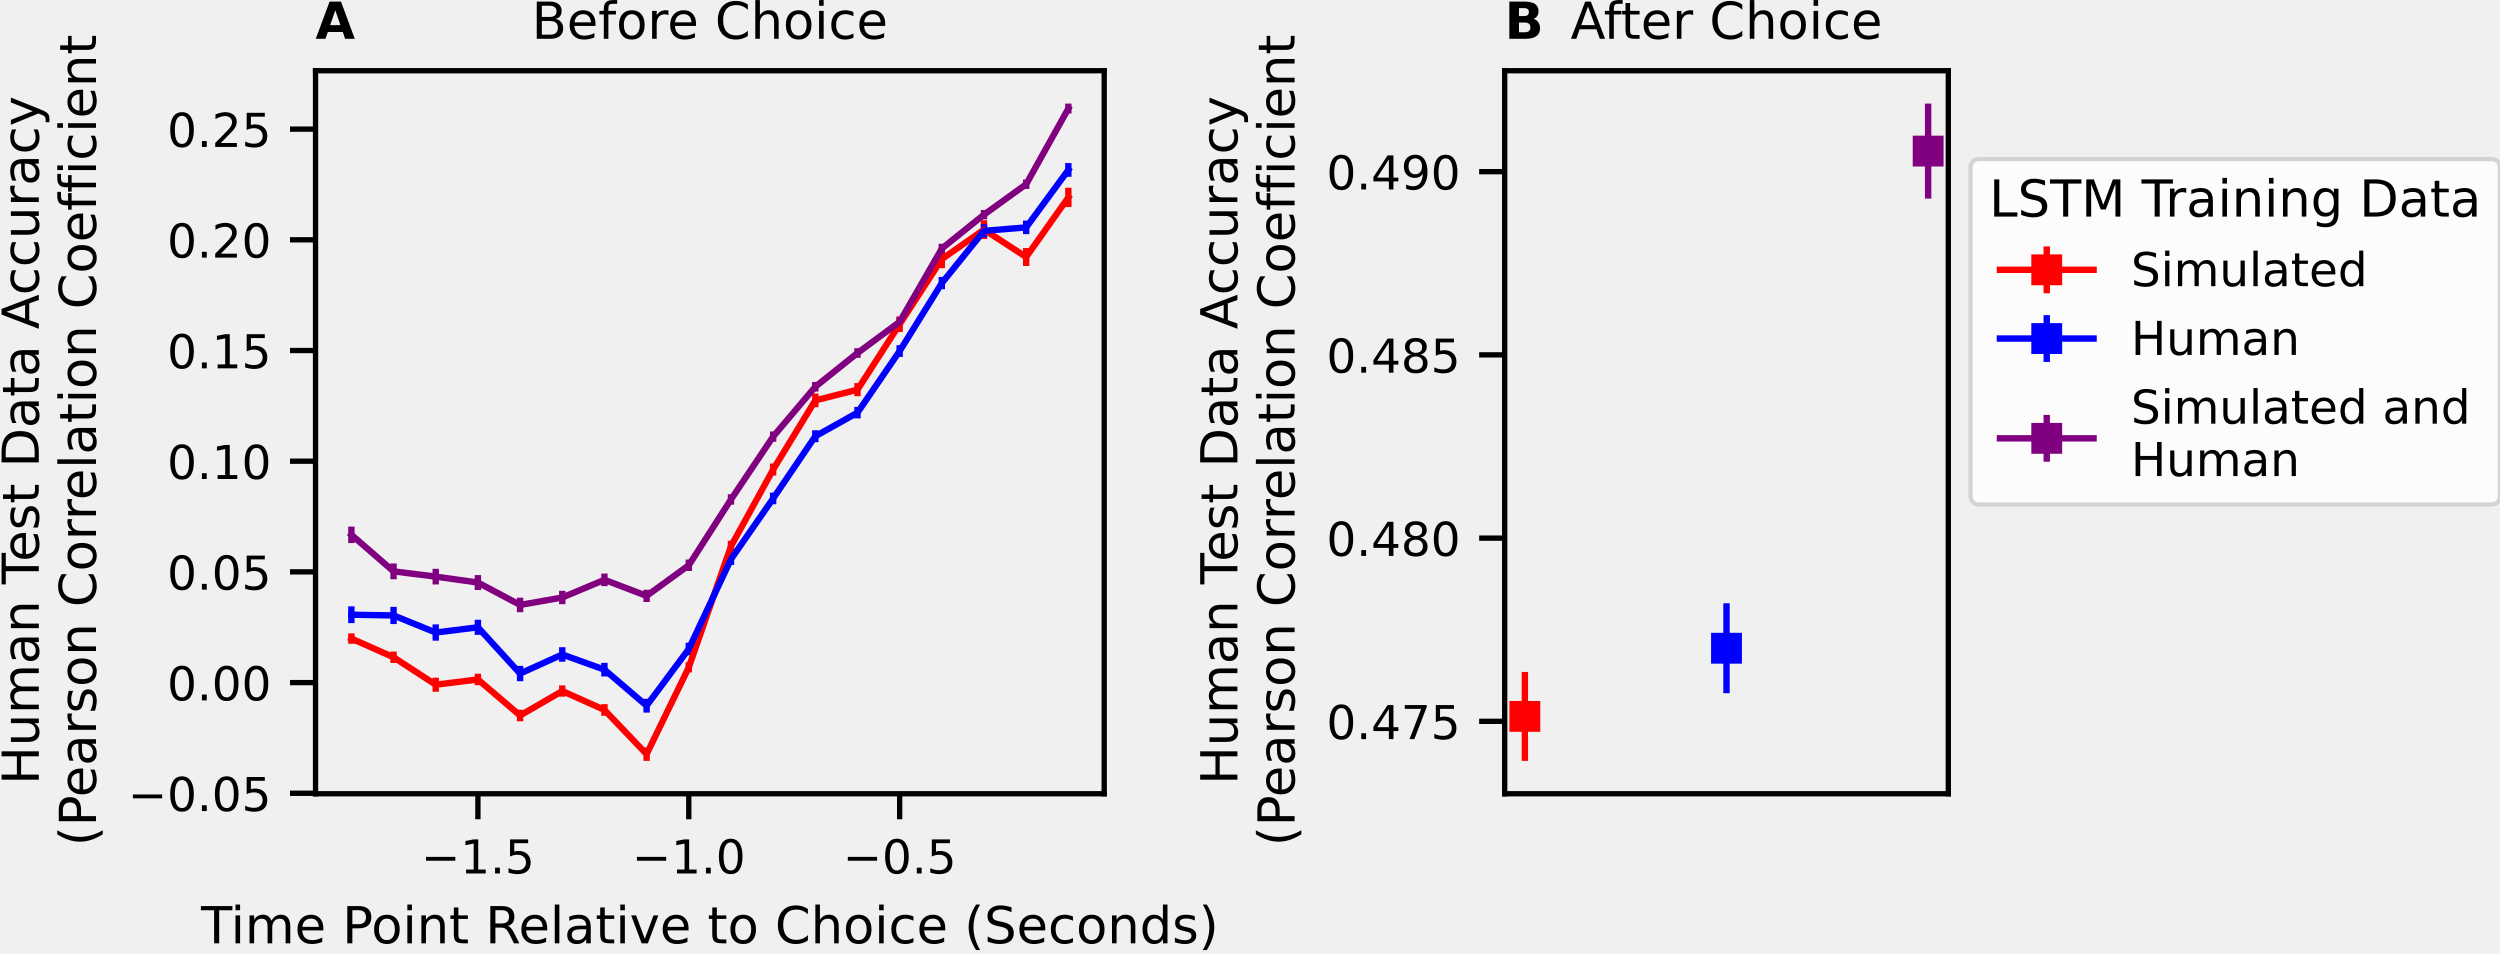
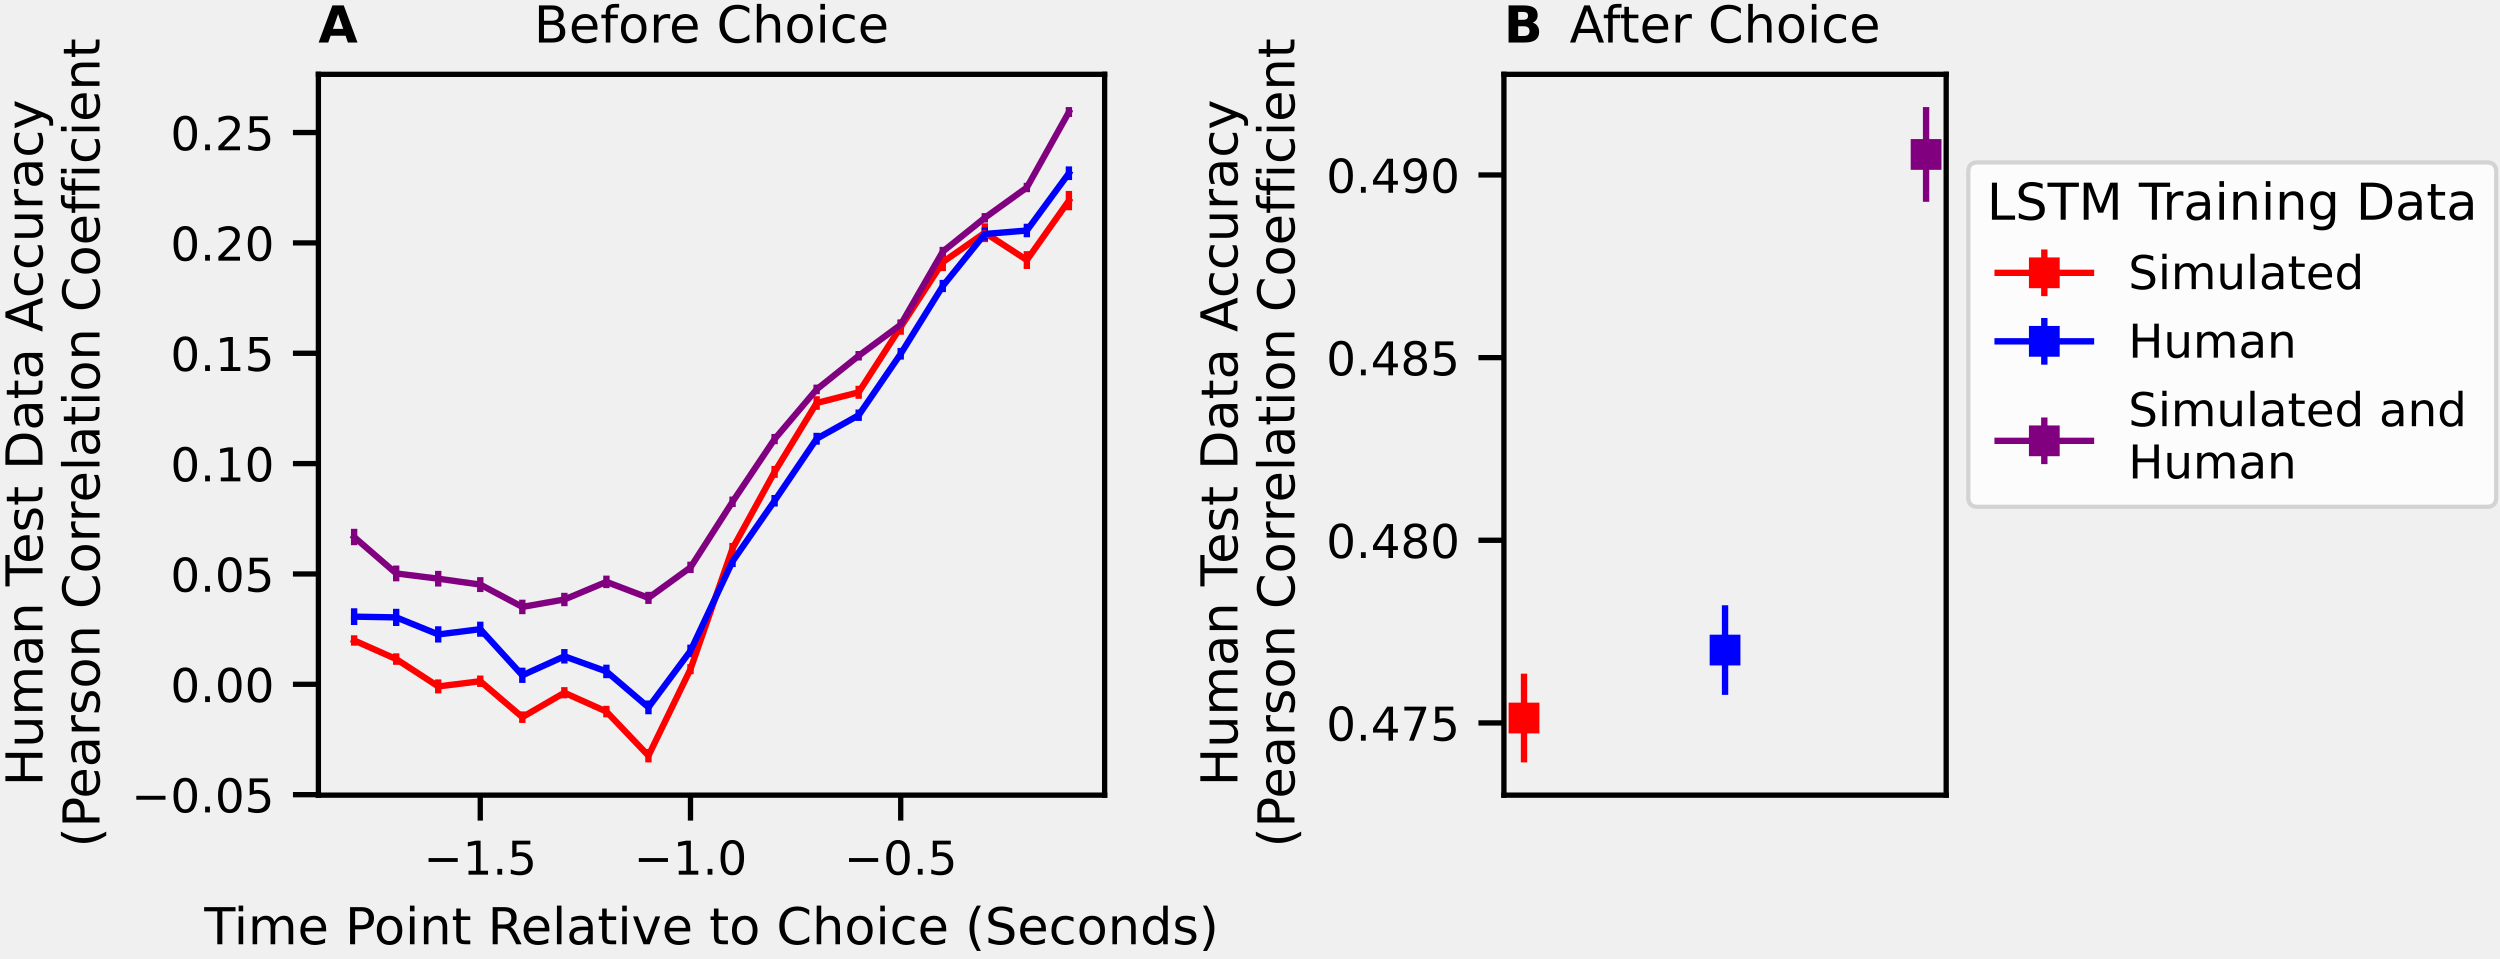
- <svg xmlns="http://www.w3.org/2000/svg" xmlns:xlink="http://www.w3.org/1999/xlink" height="179.302pt" version="1.1" viewBox="0 0 469.905 179.302" width="469.905pt">
+ <svg xmlns="http://www.w3.org/2000/svg" xmlns:xlink="http://www.w3.org/1999/xlink" height="180.742pt" version="1.1" viewBox="0 0 471.345 180.742" width="471.345pt">
  <defs>
    <style type="text/css">
*{stroke-linecap:butt;stroke-linejoin:round;}
  </style>
  </defs>
  <g id="figure_1">
    <g id="patch_1">
-       <path d="M 0 179.302  L 469.905 179.302  L 469.905 0  L 0 0  z " style="fill:none;" />
+       <path d="M 0 180.742  L 471.345 180.742  L 471.345 0  L 0 0  z " style="fill:none;" />
    </g>
    <g id="axes_1">
      <g id="patch_2">
-         <path d="M 59.309 149.195  L 207.547 149.195  L 207.547 13.294  L 59.309 13.294  z " style="fill:none;" />
+         <path d="M 60.029 149.915  L 208.267 149.915  L 208.267 14.014  L 60.029 14.014  z " style="fill:none;" />
      </g>
      <g id="matplotlib.axis_1">
        <g id="xtick_1">
          <g id="line2d_1">
            <defs>
-               <path d="M 0 0  L 0 4.8  " id="ma4692ccbe7" style="stroke:#000000;" />
+               <path d="M 0 0  L 0 4.8  " id="mbdd6703f62" style="stroke:#000000;" />
            </defs>
            <g>
-               <use style="stroke:#000000;" x="89.828" xlink:href="#ma4692ccbe7" y="149.195" />
+               <use style="stroke:#000000;" x="90.548" xlink:href="#mbdd6703f62" y="149.915" />
            </g>
          </g>
          <g id="text_1">
-             <text style="font-family:DejaVu Sans;font-size:8.8px;font-style:normal;font-weight:normal;text-anchor:middle;" transform="rotate(-0, 89.82846, 164.1811)" x="89.828" y="164.181">−1.5</text>
+             <text style="font-family:DejaVu Sans;font-size:8.8px;font-style:normal;font-weight:normal;text-anchor:middle;" transform="rotate(-0, 90.54846, 164.9011)" x="90.548" y="164.901">−1.5</text>
          </g>
        </g>
        <g id="xtick_2">
          <g id="line2d_2">
            <g>
-               <use style="stroke:#000000;" x="129.464" xlink:href="#ma4692ccbe7" y="149.195" />
+               <use style="stroke:#000000;" x="130.184" xlink:href="#mbdd6703f62" y="149.915" />
            </g>
          </g>
          <g id="text_2">
-             <text style="font-family:DejaVu Sans;font-size:8.8px;font-style:normal;font-weight:normal;text-anchor:middle;" transform="rotate(-0, 129.4644, 164.1811)" x="129.464" y="164.181">−1.0</text>
+             <text style="font-family:DejaVu Sans;font-size:8.8px;font-style:normal;font-weight:normal;text-anchor:middle;" transform="rotate(-0, 130.1844, 164.9011)" x="130.184" y="164.901">−1.0</text>
          </g>
        </g>
        <g id="xtick_3">
          <g id="line2d_3">
            <g>
-               <use style="stroke:#000000;" x="169.1" xlink:href="#ma4692ccbe7" y="149.195" />
+               <use style="stroke:#000000;" x="169.82" xlink:href="#mbdd6703f62" y="149.915" />
            </g>
          </g>
          <g id="text_3">
-             <text style="font-family:DejaVu Sans;font-size:8.8px;font-style:normal;font-weight:normal;text-anchor:middle;" transform="rotate(-0, 169.1004, 164.1811)" x="169.1" y="164.181">−0.5</text>
+             <text style="font-family:DejaVu Sans;font-size:8.8px;font-style:normal;font-weight:normal;text-anchor:middle;" transform="rotate(-0, 169.8204, 164.9011)" x="169.82" y="164.901">−0.5</text>
          </g>
        </g>
        <g id="text_4">
-           <text style="font-family:DejaVu Sans;font-size:9.6px;font-style:normal;font-weight:normal;text-anchor:middle;" transform="rotate(-0, 133.428, 177.3057)" x="133.428" y="177.306">Time Point Relative to Choice (Seconds)</text>
+           <text style="font-family:DejaVu Sans;font-size:9.6px;font-style:normal;font-weight:normal;text-anchor:middle;" transform="rotate(-0, 134.148, 178.0257)" x="134.148" y="178.026">Time Point Relative to Choice (Seconds)</text>
        </g>
      </g>
      <g id="matplotlib.axis_2">
        <g id="ytick_1">
          <g id="line2d_4">
            <defs>
-               <path d="M 0 0  L -4.8 0  " id="m1df5565e8e" style="stroke:#000000;" />
+               <path d="M 0 0  L -4.8 0  " id="m2cfbd57278" style="stroke:#000000;" />
            </defs>
            <g>
-               <use style="stroke:#000000;" x="59.309" xlink:href="#m1df5565e8e" y="149.105" />
+               <use style="stroke:#000000;" x="60.029" xlink:href="#m2cfbd57278" y="149.825" />
            </g>
          </g>
          <g id="text_5">
-             <text style="font-family:DejaVu Sans;font-size:8.8px;font-style:normal;font-weight:normal;text-anchor:end;" transform="rotate(-0, 51.00877, 152.4486)" x="51.009" y="152.449">−0.05</text>
+             <text style="font-family:DejaVu Sans;font-size:8.8px;font-style:normal;font-weight:normal;text-anchor:end;" transform="rotate(-0, 51.72877, 153.1686)" x="51.729" y="153.169">−0.05</text>
          </g>
        </g>
        <g id="ytick_2">
          <g id="line2d_5">
            <g>
-               <use style="stroke:#000000;" x="59.309" xlink:href="#m1df5565e8e" y="128.299" />
+               <use style="stroke:#000000;" x="60.029" xlink:href="#m2cfbd57278" y="129.019" />
            </g>
          </g>
          <g id="text_6">
-             <text style="font-family:DejaVu Sans;font-size:8.8px;font-style:normal;font-weight:normal;text-anchor:end;" transform="rotate(-0, 51.00877, 131.6427)" x="51.009" y="131.643">0.00</text>
+             <text style="font-family:DejaVu Sans;font-size:8.8px;font-style:normal;font-weight:normal;text-anchor:end;" transform="rotate(-0, 51.72877, 132.3627)" x="51.729" y="132.363">0.00</text>
          </g>
        </g>
        <g id="ytick_3">
          <g id="line2d_6">
            <g>
-               <use style="stroke:#000000;" x="59.309" xlink:href="#m1df5565e8e" y="107.494" />
+               <use style="stroke:#000000;" x="60.029" xlink:href="#m2cfbd57278" y="108.214" />
            </g>
          </g>
          <g id="text_7">
-             <text style="font-family:DejaVu Sans;font-size:8.8px;font-style:normal;font-weight:normal;text-anchor:end;" transform="rotate(-0, 51.00877, 110.8368)" x="51.009" y="110.837">0.05</text>
+             <text style="font-family:DejaVu Sans;font-size:8.8px;font-style:normal;font-weight:normal;text-anchor:end;" transform="rotate(-0, 51.72877, 111.5568)" x="51.729" y="111.557">0.05</text>
          </g>
        </g>
        <g id="ytick_4">
          <g id="line2d_7">
            <g>
-               <use style="stroke:#000000;" x="59.309" xlink:href="#m1df5565e8e" y="86.688" />
+               <use style="stroke:#000000;" x="60.029" xlink:href="#m2cfbd57278" y="87.408" />
            </g>
          </g>
          <g id="text_8">
-             <text style="font-family:DejaVu Sans;font-size:8.8px;font-style:normal;font-weight:normal;text-anchor:end;" transform="rotate(-0, 51.00877, 90.03094)" x="51.009" y="90.031">0.10</text>
+             <text style="font-family:DejaVu Sans;font-size:8.8px;font-style:normal;font-weight:normal;text-anchor:end;" transform="rotate(-0, 51.72877, 90.75094)" x="51.729" y="90.751">0.10</text>
          </g>
        </g>
        <g id="ytick_5">
          <g id="line2d_8">
            <g>
-               <use style="stroke:#000000;" x="59.309" xlink:href="#m1df5565e8e" y="65.882" />
+               <use style="stroke:#000000;" x="60.029" xlink:href="#m2cfbd57278" y="66.602" />
            </g>
          </g>
          <g id="text_9">
-             <text style="font-family:DejaVu Sans;font-size:8.8px;font-style:normal;font-weight:normal;text-anchor:end;" transform="rotate(-0, 51.00877, 69.22505)" x="51.009" y="69.225">0.15</text>
+             <text style="font-family:DejaVu Sans;font-size:8.8px;font-style:normal;font-weight:normal;text-anchor:end;" transform="rotate(-0, 51.72877, 69.94505)" x="51.729" y="69.945">0.15</text>
          </g>
        </g>
        <g id="ytick_6">
          <g id="line2d_9">
            <g>
-               <use style="stroke:#000000;" x="59.309" xlink:href="#m1df5565e8e" y="45.076" />
+               <use style="stroke:#000000;" x="60.029" xlink:href="#m2cfbd57278" y="45.796" />
            </g>
          </g>
          <g id="text_10">
-             <text style="font-family:DejaVu Sans;font-size:8.8px;font-style:normal;font-weight:normal;text-anchor:end;" transform="rotate(-0, 51.00877, 48.41917)" x="51.009" y="48.419">0.20</text>
+             <text style="font-family:DejaVu Sans;font-size:8.8px;font-style:normal;font-weight:normal;text-anchor:end;" transform="rotate(-0, 51.72877, 49.13917)" x="51.729" y="49.139">0.20</text>
          </g>
        </g>
        <g id="ytick_7">
          <g id="line2d_10">
            <g>
-               <use style="stroke:#000000;" x="59.309" xlink:href="#m1df5565e8e" y="24.27" />
+               <use style="stroke:#000000;" x="60.029" xlink:href="#m2cfbd57278" y="24.99" />
            </g>
          </g>
          <g id="text_11">
-             <text style="font-family:DejaVu Sans;font-size:8.8px;font-style:normal;font-weight:normal;text-anchor:end;" transform="rotate(-0, 51.00877, 27.61329)" x="51.009" y="27.613">0.25</text>
+             <text style="font-family:DejaVu Sans;font-size:8.8px;font-style:normal;font-weight:normal;text-anchor:end;" transform="rotate(-0, 51.72877, 28.33329)" x="51.729" y="28.333">0.25</text>
          </g>
        </g>
        <g id="text_12">
-           <text style="font-family:DejaVu Sans;font-size:9.6px;font-style:normal;font-weight:normal;" transform="translate(7.2945 147.4845)rotate(-90)">Human Test Data Accuracy </text>
-           <text style="font-family:DejaVu Sans;font-size:9.6px;font-style:normal;font-weight:normal;" transform="translate(18.0444 159.033)rotate(-90)"> (Pearson Correlation Coefficient</text>
+           <text style="font-family:DejaVu Sans;font-size:9.6px;font-style:normal;font-weight:normal;" transform="translate(8.0145 148.2045)rotate(-90)">Human Test Data Accuracy </text>
+           <text style="font-family:DejaVu Sans;font-size:9.6px;font-style:normal;font-weight:normal;" transform="translate(18.7644 159.753)rotate(-90)"> (Pearson Correlation Coefficient</text>
        </g>
      </g>
      <g id="LineCollection_1">
-         <path clip-path="url(#p53c21dd24b)" d="M 66.047 121.007  L 66.047 119.048  " style="fill:none;stroke:#ff0000;stroke-width:1.2;" />
-         <path clip-path="url(#p53c21dd24b)" d="M 73.974 124.623  L 73.974 122.461  " style="fill:none;stroke:#ff0000;stroke-width:1.2;" />
-         <path clip-path="url(#p53c21dd24b)" d="M 81.901 130.017  L 81.901 127.375  " style="fill:none;stroke:#ff0000;stroke-width:1.2;" />
-         <path clip-path="url(#p53c21dd24b)" d="M 89.828 128.789  L 89.828 126.64  " style="fill:none;stroke:#ff0000;stroke-width:1.2;" />
-         <path clip-path="url(#p53c21dd24b)" d="M 97.756 135.576  L 97.756 133.403  " style="fill:none;stroke:#ff0000;stroke-width:1.2;" />
-         <path clip-path="url(#p53c21dd24b)" d="M 105.683 130.941  L 105.683 128.834  " style="fill:none;stroke:#ff0000;stroke-width:1.2;" />
-         <path clip-path="url(#p53c21dd24b)" d="M 113.61 134.528  L 113.61 132.351  " style="fill:none;stroke:#ff0000;stroke-width:1.2;" />
-         <path clip-path="url(#p53c21dd24b)" d="M 121.537 143.017  L 121.537 140.496  " style="fill:none;stroke:#ff0000;stroke-width:1.2;" />
-         <path clip-path="url(#p53c21dd24b)" d="M 129.464 126.391  L 129.464 124.48  " style="fill:none;stroke:#ff0000;stroke-width:1.2;" />
-         <path clip-path="url(#p53c21dd24b)" d="M 137.392 103.727  L 137.392 101.641  " style="fill:none;stroke:#ff0000;stroke-width:1.2;" />
-         <path clip-path="url(#p53c21dd24b)" d="M 145.319 89.381  L 145.319 87.129  " style="fill:none;stroke:#ff0000;stroke-width:1.2;" />
-         <path clip-path="url(#p53c21dd24b)" d="M 153.246 76.541  L 153.246 73.973  " style="fill:none;stroke:#ff0000;stroke-width:1.2;" />
-         <path clip-path="url(#p53c21dd24b)" d="M 161.173 74.471  L 161.173 72.019  " style="fill:none;stroke:#ff0000;stroke-width:1.2;" />
-         <path clip-path="url(#p53c21dd24b)" d="M 169.1 62.391  L 169.1 59.476  " style="fill:none;stroke:#ff0000;stroke-width:1.2;" />
-         <path clip-path="url(#p53c21dd24b)" d="M 177.028 50.4  L 177.028 47.006  " style="fill:none;stroke:#ff0000;stroke-width:1.2;" />
-         <path clip-path="url(#p53c21dd24b)" d="M 184.955 44.931  L 184.955 41.386  " style="fill:none;stroke:#ff0000;stroke-width:1.2;" />
-         <path clip-path="url(#p53c21dd24b)" d="M 192.882 49.995  L 192.882 46.626  " style="fill:none;stroke:#ff0000;stroke-width:1.2;" />
-         <path clip-path="url(#p53c21dd24b)" d="M 200.809 38.922  L 200.809 35.282  " style="fill:none;stroke:#ff0000;stroke-width:1.2;" />
+         <path clip-path="url(#pf63ab7e95e)" d="M 66.767 121.727  L 66.767 119.768  " style="fill:none;stroke:#ff0000;stroke-width:1.2;" />
+         <path clip-path="url(#pf63ab7e95e)" d="M 74.694 125.343  L 74.694 123.181  " style="fill:none;stroke:#ff0000;stroke-width:1.2;" />
+         <path clip-path="url(#pf63ab7e95e)" d="M 82.621 130.737  L 82.621 128.095  " style="fill:none;stroke:#ff0000;stroke-width:1.2;" />
+         <path clip-path="url(#pf63ab7e95e)" d="M 90.548 129.509  L 90.548 127.36  " style="fill:none;stroke:#ff0000;stroke-width:1.2;" />
+         <path clip-path="url(#pf63ab7e95e)" d="M 98.476 136.296  L 98.476 134.123  " style="fill:none;stroke:#ff0000;stroke-width:1.2;" />
+         <path clip-path="url(#pf63ab7e95e)" d="M 106.403 131.661  L 106.403 129.554  " style="fill:none;stroke:#ff0000;stroke-width:1.2;" />
+         <path clip-path="url(#pf63ab7e95e)" d="M 114.33 135.248  L 114.33 133.071  " style="fill:none;stroke:#ff0000;stroke-width:1.2;" />
+         <path clip-path="url(#pf63ab7e95e)" d="M 122.257 143.737  L 122.257 141.216  " style="fill:none;stroke:#ff0000;stroke-width:1.2;" />
+         <path clip-path="url(#pf63ab7e95e)" d="M 130.184 127.111  L 130.184 125.2  " style="fill:none;stroke:#ff0000;stroke-width:1.2;" />
+         <path clip-path="url(#pf63ab7e95e)" d="M 138.112 104.447  L 138.112 102.361  " style="fill:none;stroke:#ff0000;stroke-width:1.2;" />
+         <path clip-path="url(#pf63ab7e95e)" d="M 146.039 90.101  L 146.039 87.849  " style="fill:none;stroke:#ff0000;stroke-width:1.2;" />
+         <path clip-path="url(#pf63ab7e95e)" d="M 153.966 77.261  L 153.966 74.693  " style="fill:none;stroke:#ff0000;stroke-width:1.2;" />
+         <path clip-path="url(#pf63ab7e95e)" d="M 161.893 75.191  L 161.893 72.739  " style="fill:none;stroke:#ff0000;stroke-width:1.2;" />
+         <path clip-path="url(#pf63ab7e95e)" d="M 169.82 63.111  L 169.82 60.196  " style="fill:none;stroke:#ff0000;stroke-width:1.2;" />
+         <path clip-path="url(#pf63ab7e95e)" d="M 177.748 51.12  L 177.748 47.726  " style="fill:none;stroke:#ff0000;stroke-width:1.2;" />
+         <path clip-path="url(#pf63ab7e95e)" d="M 185.675 45.651  L 185.675 42.106  " style="fill:none;stroke:#ff0000;stroke-width:1.2;" />
+         <path clip-path="url(#pf63ab7e95e)" d="M 193.602 50.715  L 193.602 47.346  " style="fill:none;stroke:#ff0000;stroke-width:1.2;" />
+         <path clip-path="url(#pf63ab7e95e)" d="M 201.529 39.642  L 201.529 36.002  " style="fill:none;stroke:#ff0000;stroke-width:1.2;" />
      </g>
      <g id="LineCollection_2">
-         <path clip-path="url(#p53c21dd24b)" d="M 66.047 117.12  L 66.047 113.964  " style="fill:none;stroke:#0000ff;stroke-width:1.2;" />
-         <path clip-path="url(#p53c21dd24b)" d="M 73.974 117.299  L 73.974 114.062  " style="fill:none;stroke:#0000ff;stroke-width:1.2;" />
-         <path clip-path="url(#p53c21dd24b)" d="M 81.901 120.424  L 81.901 117.361  " style="fill:none;stroke:#0000ff;stroke-width:1.2;" />
-         <path clip-path="url(#p53c21dd24b)" d="M 89.828 119.327  L 89.828 116.484  " style="fill:none;stroke:#0000ff;stroke-width:1.2;" />
-         <path clip-path="url(#p53c21dd24b)" d="M 97.756 128.044  L 97.756 125.159  " style="fill:none;stroke:#0000ff;stroke-width:1.2;" />
-         <path clip-path="url(#p53c21dd24b)" d="M 105.683 124.387  L 105.683 121.653  " style="fill:none;stroke:#0000ff;stroke-width:1.2;" />
-         <path clip-path="url(#p53c21dd24b)" d="M 113.61 127.149  L 113.61 124.59  " style="fill:none;stroke:#0000ff;stroke-width:1.2;" />
-         <path clip-path="url(#p53c21dd24b)" d="M 121.537 133.943  L 121.537 131.343  " style="fill:none;stroke:#0000ff;stroke-width:1.2;" />
-         <path clip-path="url(#p53c21dd24b)" d="M 129.464 123.16  L 129.464 120.807  " style="fill:none;stroke:#0000ff;stroke-width:1.2;" />
-         <path clip-path="url(#p53c21dd24b)" d="M 137.392 106.191  L 137.392 104.04  " style="fill:none;stroke:#0000ff;stroke-width:1.2;" />
-         <path clip-path="url(#p53c21dd24b)" d="M 145.319 94.785  L 145.319 92.607  " style="fill:none;stroke:#0000ff;stroke-width:1.2;" />
-         <path clip-path="url(#p53c21dd24b)" d="M 153.246 83.119  L 153.246 80.879  " style="fill:none;stroke:#0000ff;stroke-width:1.2;" />
-         <path clip-path="url(#p53c21dd24b)" d="M 161.173 78.641  L 161.173 76.494  " style="fill:none;stroke:#0000ff;stroke-width:1.2;" />
-         <path clip-path="url(#p53c21dd24b)" d="M 169.1 67.084  L 169.1 64.884  " style="fill:none;stroke:#0000ff;stroke-width:1.2;" />
-         <path clip-path="url(#p53c21dd24b)" d="M 177.028 54.363  L 177.028 52.048  " style="fill:none;stroke:#0000ff;stroke-width:1.2;" />
-         <path clip-path="url(#p53c21dd24b)" d="M 184.955 44.63  L 184.955 42.156  " style="fill:none;stroke:#0000ff;stroke-width:1.2;" />
-         <path clip-path="url(#p53c21dd24b)" d="M 192.882 44.013  L 192.882 41.466  " style="fill:none;stroke:#0000ff;stroke-width:1.2;" />
-         <path clip-path="url(#p53c21dd24b)" d="M 200.809 33.227  L 200.809 30.648  " style="fill:none;stroke:#0000ff;stroke-width:1.2;" />
+         <path clip-path="url(#pf63ab7e95e)" d="M 66.767 117.84  L 66.767 114.684  " style="fill:none;stroke:#0000ff;stroke-width:1.2;" />
+         <path clip-path="url(#pf63ab7e95e)" d="M 74.694 118.019  L 74.694 114.782  " style="fill:none;stroke:#0000ff;stroke-width:1.2;" />
+         <path clip-path="url(#pf63ab7e95e)" d="M 82.621 121.144  L 82.621 118.081  " style="fill:none;stroke:#0000ff;stroke-width:1.2;" />
+         <path clip-path="url(#pf63ab7e95e)" d="M 90.548 120.047  L 90.548 117.204  " style="fill:none;stroke:#0000ff;stroke-width:1.2;" />
+         <path clip-path="url(#pf63ab7e95e)" d="M 98.476 128.764  L 98.476 125.879  " style="fill:none;stroke:#0000ff;stroke-width:1.2;" />
+         <path clip-path="url(#pf63ab7e95e)" d="M 106.403 125.107  L 106.403 122.373  " style="fill:none;stroke:#0000ff;stroke-width:1.2;" />
+         <path clip-path="url(#pf63ab7e95e)" d="M 114.33 127.869  L 114.33 125.31  " style="fill:none;stroke:#0000ff;stroke-width:1.2;" />
+         <path clip-path="url(#pf63ab7e95e)" d="M 122.257 134.663  L 122.257 132.063  " style="fill:none;stroke:#0000ff;stroke-width:1.2;" />
+         <path clip-path="url(#pf63ab7e95e)" d="M 130.184 123.88  L 130.184 121.527  " style="fill:none;stroke:#0000ff;stroke-width:1.2;" />
+         <path clip-path="url(#pf63ab7e95e)" d="M 138.112 106.911  L 138.112 104.76  " style="fill:none;stroke:#0000ff;stroke-width:1.2;" />
+         <path clip-path="url(#pf63ab7e95e)" d="M 146.039 95.505  L 146.039 93.327  " style="fill:none;stroke:#0000ff;stroke-width:1.2;" />
+         <path clip-path="url(#pf63ab7e95e)" d="M 153.966 83.839  L 153.966 81.599  " style="fill:none;stroke:#0000ff;stroke-width:1.2;" />
+         <path clip-path="url(#pf63ab7e95e)" d="M 161.893 79.361  L 161.893 77.214  " style="fill:none;stroke:#0000ff;stroke-width:1.2;" />
+         <path clip-path="url(#pf63ab7e95e)" d="M 169.82 67.804  L 169.82 65.604  " style="fill:none;stroke:#0000ff;stroke-width:1.2;" />
+         <path clip-path="url(#pf63ab7e95e)" d="M 177.748 55.083  L 177.748 52.768  " style="fill:none;stroke:#0000ff;stroke-width:1.2;" />
+         <path clip-path="url(#pf63ab7e95e)" d="M 185.675 45.35  L 185.675 42.876  " style="fill:none;stroke:#0000ff;stroke-width:1.2;" />
+         <path clip-path="url(#pf63ab7e95e)" d="M 193.602 44.733  L 193.602 42.186  " style="fill:none;stroke:#0000ff;stroke-width:1.2;" />
+         <path clip-path="url(#pf63ab7e95e)" d="M 201.529 33.947  L 201.529 31.368  " style="fill:none;stroke:#0000ff;stroke-width:1.2;" />
      </g>
      <g id="LineCollection_3">
-         <path clip-path="url(#p53c21dd24b)" d="M 66.047 102.07  L 66.047 98.978  " style="fill:none;stroke:#800080;stroke-width:1.2;" />
-         <path clip-path="url(#p53c21dd24b)" d="M 73.974 108.885  L 73.974 105.906  " style="fill:none;stroke:#800080;stroke-width:1.2;" />
-         <path clip-path="url(#p53c21dd24b)" d="M 81.901 109.861  L 81.901 106.908  " style="fill:none;stroke:#800080;stroke-width:1.2;" />
-         <path clip-path="url(#p53c21dd24b)" d="M 89.828 110.902  L 89.828 108.093  " style="fill:none;stroke:#800080;stroke-width:1.2;" />
-         <path clip-path="url(#p53c21dd24b)" d="M 97.756 115.074  L 97.756 112.339  " style="fill:none;stroke:#800080;stroke-width:1.2;" />
-         <path clip-path="url(#p53c21dd24b)" d="M 105.683 113.571  L 105.683 111.042  " style="fill:none;stroke:#800080;stroke-width:1.2;" />
-         <path clip-path="url(#p53c21dd24b)" d="M 113.61 110.165  L 113.61 107.802  " style="fill:none;stroke:#800080;stroke-width:1.2;" />
-         <path clip-path="url(#p53c21dd24b)" d="M 121.537 113.147  L 121.537 110.853  " style="fill:none;stroke:#800080;stroke-width:1.2;" />
-         <path clip-path="url(#p53c21dd24b)" d="M 129.464 107.324  L 129.464 105.177  " style="fill:none;stroke:#800080;stroke-width:1.2;" />
-         <path clip-path="url(#p53c21dd24b)" d="M 137.392 94.864  L 137.392 92.9  " style="fill:none;stroke:#800080;stroke-width:1.2;" />
-         <path clip-path="url(#p53c21dd24b)" d="M 145.319 83.029  L 145.319 81.099  " style="fill:none;stroke:#800080;stroke-width:1.2;" />
-         <path clip-path="url(#p53c21dd24b)" d="M 153.246 73.597  L 153.246 71.791  " style="fill:none;stroke:#800080;stroke-width:1.2;" />
-         <path clip-path="url(#p53c21dd24b)" d="M 161.173 67.249  L 161.173 65.454  " style="fill:none;stroke:#800080;stroke-width:1.2;" />
-         <path clip-path="url(#p53c21dd24b)" d="M 169.1 61.354  L 169.1 59.63  " style="fill:none;stroke:#800080;stroke-width:1.2;" />
-         <path clip-path="url(#p53c21dd24b)" d="M 177.028 47.602  L 177.028 45.826  " style="fill:none;stroke:#800080;stroke-width:1.2;" />
-         <path clip-path="url(#p53c21dd24b)" d="M 184.955 41.224  L 184.955 39.457  " style="fill:none;stroke:#800080;stroke-width:1.2;" />
-         <path clip-path="url(#p53c21dd24b)" d="M 192.882 35.511  L 192.882 33.748  " style="fill:none;stroke:#800080;stroke-width:1.2;" />
-         <path clip-path="url(#p53c21dd24b)" d="M 200.809 21.335  L 200.809 19.472  " style="fill:none;stroke:#800080;stroke-width:1.2;" />
+         <path clip-path="url(#pf63ab7e95e)" d="M 66.767 102.79  L 66.767 99.698  " style="fill:none;stroke:#800080;stroke-width:1.2;" />
+         <path clip-path="url(#pf63ab7e95e)" d="M 74.694 109.605  L 74.694 106.626  " style="fill:none;stroke:#800080;stroke-width:1.2;" />
+         <path clip-path="url(#pf63ab7e95e)" d="M 82.621 110.581  L 82.621 107.628  " style="fill:none;stroke:#800080;stroke-width:1.2;" />
+         <path clip-path="url(#pf63ab7e95e)" d="M 90.548 111.622  L 90.548 108.813  " style="fill:none;stroke:#800080;stroke-width:1.2;" />
+         <path clip-path="url(#pf63ab7e95e)" d="M 98.476 115.794  L 98.476 113.059  " style="fill:none;stroke:#800080;stroke-width:1.2;" />
+         <path clip-path="url(#pf63ab7e95e)" d="M 106.403 114.291  L 106.403 111.762  " style="fill:none;stroke:#800080;stroke-width:1.2;" />
+         <path clip-path="url(#pf63ab7e95e)" d="M 114.33 110.885  L 114.33 108.522  " style="fill:none;stroke:#800080;stroke-width:1.2;" />
+         <path clip-path="url(#pf63ab7e95e)" d="M 122.257 113.867  L 122.257 111.573  " style="fill:none;stroke:#800080;stroke-width:1.2;" />
+         <path clip-path="url(#pf63ab7e95e)" d="M 130.184 108.044  L 130.184 105.897  " style="fill:none;stroke:#800080;stroke-width:1.2;" />
+         <path clip-path="url(#pf63ab7e95e)" d="M 138.112 95.584  L 138.112 93.62  " style="fill:none;stroke:#800080;stroke-width:1.2;" />
+         <path clip-path="url(#pf63ab7e95e)" d="M 146.039 83.749  L 146.039 81.819  " style="fill:none;stroke:#800080;stroke-width:1.2;" />
+         <path clip-path="url(#pf63ab7e95e)" d="M 153.966 74.317  L 153.966 72.511  " style="fill:none;stroke:#800080;stroke-width:1.2;" />
+         <path clip-path="url(#pf63ab7e95e)" d="M 161.893 67.969  L 161.893 66.174  " style="fill:none;stroke:#800080;stroke-width:1.2;" />
+         <path clip-path="url(#pf63ab7e95e)" d="M 169.82 62.074  L 169.82 60.35  " style="fill:none;stroke:#800080;stroke-width:1.2;" />
+         <path clip-path="url(#pf63ab7e95e)" d="M 177.748 48.322  L 177.748 46.546  " style="fill:none;stroke:#800080;stroke-width:1.2;" />
+         <path clip-path="url(#pf63ab7e95e)" d="M 185.675 41.944  L 185.675 40.177  " style="fill:none;stroke:#800080;stroke-width:1.2;" />
+         <path clip-path="url(#pf63ab7e95e)" d="M 193.602 36.231  L 193.602 34.468  " style="fill:none;stroke:#800080;stroke-width:1.2;" />
+         <path clip-path="url(#pf63ab7e95e)" d="M 201.529 22.055  L 201.529 20.192  " style="fill:none;stroke:#800080;stroke-width:1.2;" />
      </g>
      <g id="line2d_11">
-         <path clip-path="url(#p53c21dd24b)" d="M 66.047 120.028  L 73.974 123.542  L 81.901 128.696  L 89.828 127.714  L 97.756 134.49  L 105.683 129.887  L 113.61 133.44  L 121.537 141.757  L 129.464 125.436  L 137.392 102.684  L 145.319 88.255  L 153.246 75.257  L 161.173 73.245  L 169.1 60.933  L 177.028 48.703  L 184.955 43.159  L 192.882 48.311  L 200.809 37.102  " style="fill:none;stroke:#ff0000;stroke-linecap:square;stroke-width:1.2;" />
+         <path clip-path="url(#pf63ab7e95e)" d="M 66.767 120.748  L 74.694 124.262  L 82.621 129.416  L 90.548 128.434  L 98.476 135.21  L 106.403 130.607  L 114.33 134.16  L 122.257 142.477  L 130.184 126.156  L 138.112 103.404  L 146.039 88.975  L 153.966 75.977  L 161.893 73.965  L 169.82 61.653  L 177.748 49.423  L 185.675 43.879  L 193.602 49.031  L 201.529 37.822  " style="fill:none;stroke:#ff0000;stroke-linecap:square;stroke-width:1.2;" />
      </g>
      <g id="line2d_12">
-         <path clip-path="url(#p53c21dd24b)" d="M 66.047 115.542  L 73.974 115.68  L 81.901 118.892  L 89.828 117.906  L 97.756 126.601  L 105.683 123.02  L 113.61 125.87  L 121.537 132.643  L 129.464 121.984  L 137.392 105.115  L 145.319 93.696  L 153.246 81.999  L 161.173 77.567  L 169.1 65.984  L 177.028 53.205  L 184.955 43.393  L 192.882 42.739  L 200.809 31.937  " style="fill:none;stroke:#0000ff;stroke-linecap:square;stroke-width:1.2;" />
+         <path clip-path="url(#pf63ab7e95e)" d="M 66.767 116.262  L 74.694 116.4  L 82.621 119.612  L 90.548 118.626  L 98.476 127.321  L 106.403 123.74  L 114.33 126.59  L 122.257 133.363  L 130.184 122.704  L 138.112 105.835  L 146.039 94.416  L 153.966 82.719  L 161.893 78.287  L 169.82 66.704  L 177.748 53.925  L 185.675 44.113  L 193.602 43.459  L 201.529 32.657  " style="fill:none;stroke:#0000ff;stroke-linecap:square;stroke-width:1.2;" />
      </g>
      <g id="line2d_13">
-         <path clip-path="url(#p53c21dd24b)" d="M 66.047 100.524  L 73.974 107.396  L 81.901 108.385  L 89.828 109.497  L 97.756 113.706  L 105.683 112.307  L 113.61 108.983  L 121.537 112  L 129.464 106.251  L 137.392 93.882  L 145.319 82.064  L 153.246 72.694  L 161.173 66.352  L 169.1 60.492  L 177.028 46.714  L 184.955 40.341  L 192.882 34.63  L 200.809 20.403  " style="fill:none;stroke:#800080;stroke-linecap:square;stroke-width:1.2;" />
+         <path clip-path="url(#pf63ab7e95e)" d="M 66.767 101.244  L 74.694 108.116  L 82.621 109.105  L 90.548 110.217  L 98.476 114.426  L 106.403 113.027  L 114.33 109.703  L 122.257 112.72  L 130.184 106.971  L 138.112 94.602  L 146.039 82.784  L 153.966 73.414  L 161.893 67.072  L 169.82 61.212  L 177.748 47.434  L 185.675 41.061  L 193.602 35.35  L 201.529 21.123  " style="fill:none;stroke:#800080;stroke-linecap:square;stroke-width:1.2;" />
      </g>
      <g id="patch_3">
-         <path d="M 59.309 149.195  L 59.309 13.294  " style="fill:none;stroke:#000000;stroke-linecap:square;stroke-linejoin:miter;" />
+         <path d="M 60.029 149.915  L 60.029 14.014  " style="fill:none;stroke:#000000;stroke-linecap:square;stroke-linejoin:miter;" />
      </g>
      <g id="patch_4">
-         <path d="M 207.547 149.195  L 207.547 13.294  " style="fill:none;stroke:#000000;stroke-linecap:square;stroke-linejoin:miter;" />
+         <path d="M 208.267 149.915  L 208.267 14.014  " style="fill:none;stroke:#000000;stroke-linecap:square;stroke-linejoin:miter;" />
      </g>
      <g id="patch_5">
-         <path d="M 59.309 149.195  L 207.547 149.195  " style="fill:none;stroke:#000000;stroke-linecap:square;stroke-linejoin:miter;" />
+         <path d="M 60.029 149.915  L 208.267 149.915  " style="fill:none;stroke:#000000;stroke-linecap:square;stroke-linejoin:miter;" />
      </g>
      <g id="patch_6">
-         <path d="M 59.309 13.294  L 207.547 13.294  " style="fill:none;stroke:#000000;stroke-linecap:square;stroke-linejoin:miter;" />
+         <path d="M 60.029 14.014  L 208.267 14.014  " style="fill:none;stroke:#000000;stroke-linecap:square;stroke-linejoin:miter;" />
      </g>
      <g id="text_13">
-         <text style="font-family:DejaVu Sans;font-size:9.6px;font-style:normal;font-weight:normal;text-anchor:middle;" transform="rotate(-0, 133.428, 7.2945)" x="133.428" y="7.295">Before Choice</text>
+         <text style="font-family:DejaVu Sans;font-size:9.6px;font-style:normal;font-weight:normal;text-anchor:middle;" transform="rotate(-0, 134.148, 8.0145)" x="134.148" y="8.014">Before Choice</text>
      </g>
      <g id="text_14">
-         <text style="font-family:DejaVu Sans;font-size:9.6px;font-style:normal;font-weight:bold;text-anchor:start;" transform="rotate(-0, 59.30877, 7.2945)" x="59.309" y="7.295">A</text>
+         <text style="font-family:DejaVu Sans;font-size:9.6px;font-style:normal;font-weight:bold;text-anchor:start;" transform="rotate(-0, 60.02878, 8.0145)" x="60.029" y="8.014">A</text>
      </g>
    </g>
    <g id="axes_2">
      <g id="patch_7">
-         <path d="M 282.825 149.195  L 366.209 149.195  L 366.209 13.294  L 282.825 13.294  z " style="fill:none;" />
+         <path d="M 283.545 149.915  L 366.929 149.915  L 366.929 14.014  L 283.545 14.014  z " style="fill:none;" />
      </g>
      <g id="matplotlib.axis_3" />
      <g id="matplotlib.axis_4">
        <g id="ytick_8">
          <g id="line2d_14">
            <g>
-               <use style="stroke:#000000;" x="282.825" xlink:href="#m1df5565e8e" y="135.581" />
+               <use style="stroke:#000000;" x="283.545" xlink:href="#m2cfbd57278" y="136.301" />
            </g>
          </g>
          <g id="text_15">
-             <text style="font-family:DejaVu Sans;font-size:8.8px;font-style:normal;font-weight:normal;text-anchor:end;" transform="rotate(-0, 274.5246, 138.9247)" x="274.525" y="138.925">0.475</text>
+             <text style="font-family:DejaVu Sans;font-size:8.8px;font-style:normal;font-weight:normal;text-anchor:end;" transform="rotate(-0, 275.2446, 139.6447)" x="275.245" y="139.645">0.475</text>
          </g>
        </g>
        <g id="ytick_9">
          <g id="line2d_15">
            <g>
-               <use style="stroke:#000000;" x="282.825" xlink:href="#m1df5565e8e" y="101.144" />
+               <use style="stroke:#000000;" x="283.545" xlink:href="#m2cfbd57278" y="101.864" />
            </g>
          </g>
          <g id="text_16">
-             <text style="font-family:DejaVu Sans;font-size:8.8px;font-style:normal;font-weight:normal;text-anchor:end;" transform="rotate(-0, 274.5246, 104.487)" x="274.525" y="104.487">0.480</text>
+             <text style="font-family:DejaVu Sans;font-size:8.8px;font-style:normal;font-weight:normal;text-anchor:end;" transform="rotate(-0, 275.2446, 105.207)" x="275.245" y="105.207">0.480</text>
          </g>
        </g>
        <g id="ytick_10">
          <g id="line2d_16">
            <g>
-               <use style="stroke:#000000;" x="282.825" xlink:href="#m1df5565e8e" y="66.706" />
+               <use style="stroke:#000000;" x="283.545" xlink:href="#m2cfbd57278" y="67.426" />
            </g>
          </g>
          <g id="text_17">
-             <text style="font-family:DejaVu Sans;font-size:8.8px;font-style:normal;font-weight:normal;text-anchor:end;" transform="rotate(-0, 274.5246, 70.04929)" x="274.525" y="70.049">0.485</text>
+             <text style="font-family:DejaVu Sans;font-size:8.8px;font-style:normal;font-weight:normal;text-anchor:end;" transform="rotate(-0, 275.2446, 70.76929)" x="275.245" y="70.769">0.485</text>
          </g>
        </g>
        <g id="ytick_11">
          <g id="line2d_17">
            <g>
-               <use style="stroke:#000000;" x="282.825" xlink:href="#m1df5565e8e" y="32.268" />
+               <use style="stroke:#000000;" x="283.545" xlink:href="#m2cfbd57278" y="32.988" />
            </g>
          </g>
          <g id="text_18">
-             <text style="font-family:DejaVu Sans;font-size:8.8px;font-style:normal;font-weight:normal;text-anchor:end;" transform="rotate(-0, 274.5246, 35.61158)" x="274.525" y="35.612">0.490</text>
+             <text style="font-family:DejaVu Sans;font-size:8.8px;font-style:normal;font-weight:normal;text-anchor:end;" transform="rotate(-0, 275.2446, 36.33158)" x="275.245" y="36.332">0.490</text>
          </g>
        </g>
        <g id="text_19">
-           <text style="font-family:DejaVu Sans;font-size:9.6px;font-style:normal;font-weight:normal;" transform="translate(232.5855 147.4845)rotate(-90)">Human Test Data Accuracy </text>
-           <text style="font-family:DejaVu Sans;font-size:9.6px;font-style:normal;font-weight:normal;" transform="translate(243.3354 159.033)rotate(-90)"> (Pearson Correlation Coefficient</text>
+           <text style="font-family:DejaVu Sans;font-size:9.6px;font-style:normal;font-weight:normal;" transform="translate(233.3055 148.2045)rotate(-90)">Human Test Data Accuracy </text>
+           <text style="font-family:DejaVu Sans;font-size:9.6px;font-style:normal;font-weight:normal;" transform="translate(244.0554 159.753)rotate(-90)"> (Pearson Correlation Coefficient</text>
        </g>
      </g>
      <g id="LineCollection_4">
-         <path clip-path="url(#p0ed8c09740)" d="M 286.615 143.017  L 286.615 126.292  " style="fill:none;stroke:#ff0000;stroke-width:1.2;" />
+         <path clip-path="url(#p35ebe51321)" d="M 287.335 143.737  L 287.335 127.012  " style="fill:none;stroke:#ff0000;stroke-width:1.2;" />
      </g>
      <g id="LineCollection_5">
-         <path clip-path="url(#p0ed8c09740)" d="M 324.517 130.289  L 324.517 113.397  " style="fill:none;stroke:#0000ff;stroke-width:1.2;" />
+         <path clip-path="url(#p35ebe51321)" d="M 325.237 131.009  L 325.237 114.117  " style="fill:none;stroke:#0000ff;stroke-width:1.2;" />
      </g>
      <g id="LineCollection_6">
-         <path clip-path="url(#p0ed8c09740)" d="M 362.419 37.327  L 362.419 19.472  " style="fill:none;stroke:#800080;stroke-width:1.2;" />
+         <path clip-path="url(#p35ebe51321)" d="M 363.139 38.047  L 363.139 20.192  " style="fill:none;stroke:#800080;stroke-width:1.2;" />
      </g>
      <g id="line2d_18">
-         <path clip-path="url(#p0ed8c09740)" d="M 286.615 134.655  " style="fill:none;stroke:#ff0000;stroke-linecap:square;stroke-width:1.2;" />
+         <path clip-path="url(#p35ebe51321)" d="M 287.335 135.375  " style="fill:none;stroke:#ff0000;stroke-linecap:square;stroke-width:1.2;" />
        <defs>
-           <path d="M -2.4 2.4  L 2.4 2.4  L 2.4 -2.4  L -2.4 -2.4  z " id="mc43a8f9dfc" style="stroke:#ff0000;stroke-linejoin:miter;" />
+           <path d="M -2.4 2.4  L 2.4 2.4  L 2.4 -2.4  L -2.4 -2.4  z " id="mbf18d5dd61" style="stroke:#ff0000;stroke-linejoin:miter;" />
        </defs>
-         <g clip-path="url(#p0ed8c09740)">
-           <use style="fill:#ff0000;stroke:#ff0000;stroke-linejoin:miter;" x="286.615" xlink:href="#mc43a8f9dfc" y="134.655" />
+         <g clip-path="url(#p35ebe51321)">
+           <use style="fill:#ff0000;stroke:#ff0000;stroke-linejoin:miter;" x="287.335" xlink:href="#mbf18d5dd61" y="135.375" />
        </g>
      </g>
      <g id="line2d_19">
-         <path clip-path="url(#p0ed8c09740)" d="M 324.517 121.843  " style="fill:none;stroke:#0000ff;stroke-linecap:square;stroke-width:1.2;" />
+         <path clip-path="url(#p35ebe51321)" d="M 325.237 122.563  " style="fill:none;stroke:#0000ff;stroke-linecap:square;stroke-width:1.2;" />
        <defs>
-           <path d="M -2.4 2.4  L 2.4 2.4  L 2.4 -2.4  L -2.4 -2.4  z " id="mc45914e843" style="stroke:#0000ff;stroke-linejoin:miter;" />
+           <path d="M -2.4 2.4  L 2.4 2.4  L 2.4 -2.4  L -2.4 -2.4  z " id="me7cd99b10e" style="stroke:#0000ff;stroke-linejoin:miter;" />
        </defs>
-         <g clip-path="url(#p0ed8c09740)">
-           <use style="fill:#0000ff;stroke:#0000ff;stroke-linejoin:miter;" x="324.517" xlink:href="#mc45914e843" y="121.843" />
+         <g clip-path="url(#p35ebe51321)">
+           <use style="fill:#0000ff;stroke:#0000ff;stroke-linejoin:miter;" x="325.237" xlink:href="#me7cd99b10e" y="122.563" />
        </g>
      </g>
      <g id="line2d_20">
-         <path clip-path="url(#p0ed8c09740)" d="M 362.419 28.4  " style="fill:none;stroke:#800080;stroke-linecap:square;stroke-width:1.2;" />
+         <path clip-path="url(#p35ebe51321)" d="M 363.139 29.12  " style="fill:none;stroke:#800080;stroke-linecap:square;stroke-width:1.2;" />
        <defs>
-           <path d="M -2.4 2.4  L 2.4 2.4  L 2.4 -2.4  L -2.4 -2.4  z " id="mc42282d4ef" style="stroke:#800080;stroke-linejoin:miter;" />
+           <path d="M -2.4 2.4  L 2.4 2.4  L 2.4 -2.4  L -2.4 -2.4  z " id="m9c64fc1418" style="stroke:#800080;stroke-linejoin:miter;" />
        </defs>
-         <g clip-path="url(#p0ed8c09740)">
-           <use style="fill:#800080;stroke:#800080;stroke-linejoin:miter;" x="362.419" xlink:href="#mc42282d4ef" y="28.4" />
+         <g clip-path="url(#p35ebe51321)">
+           <use style="fill:#800080;stroke:#800080;stroke-linejoin:miter;" x="363.139" xlink:href="#m9c64fc1418" y="29.12" />
        </g>
      </g>
      <g id="patch_8">
-         <path d="M 282.825 149.195  L 282.825 13.294  " style="fill:none;stroke:#000000;stroke-linecap:square;stroke-linejoin:miter;" />
+         <path d="M 283.545 149.915  L 283.545 14.014  " style="fill:none;stroke:#000000;stroke-linecap:square;stroke-linejoin:miter;" />
      </g>
      <g id="patch_9">
-         <path d="M 366.209 149.195  L 366.209 13.294  " style="fill:none;stroke:#000000;stroke-linecap:square;stroke-linejoin:miter;" />
+         <path d="M 366.929 149.915  L 366.929 14.014  " style="fill:none;stroke:#000000;stroke-linecap:square;stroke-linejoin:miter;" />
      </g>
      <g id="patch_10">
-         <path d="M 282.825 149.195  L 366.209 149.195  " style="fill:none;stroke:#000000;stroke-linecap:square;stroke-linejoin:miter;" />
+         <path d="M 283.545 149.915  L 366.929 149.915  " style="fill:none;stroke:#000000;stroke-linecap:square;stroke-linejoin:miter;" />
      </g>
      <g id="patch_11">
-         <path d="M 282.825 13.294  L 366.209 13.294  " style="fill:none;stroke:#000000;stroke-linecap:square;stroke-linejoin:miter;" />
+         <path d="M 283.545 14.014  L 366.929 14.014  " style="fill:none;stroke:#000000;stroke-linecap:square;stroke-linejoin:miter;" />
      </g>
      <g id="text_20">
-         <text style="font-family:DejaVu Sans;font-size:9.6px;font-style:normal;font-weight:normal;text-anchor:middle;" transform="rotate(-0, 324.5167, 7.2945)" x="324.517" y="7.295">After Choice</text>
+         <text style="font-family:DejaVu Sans;font-size:9.6px;font-style:normal;font-weight:normal;text-anchor:middle;" transform="rotate(-0, 325.2367, 8.0145)" x="325.237" y="8.014">After Choice</text>
      </g>
      <g id="text_21">
-         <text style="font-family:DejaVu Sans;font-size:9.6px;font-style:normal;font-weight:bold;text-anchor:start;" transform="rotate(-0, 282.8246, 7.2945)" x="282.825" y="7.295">B</text>
+         <text style="font-family:DejaVu Sans;font-size:9.6px;font-style:normal;font-weight:bold;text-anchor:start;" transform="rotate(-0, 283.5446, 8.0145)" x="283.545" y="8.014">B</text>
      </g>
      <g id="legend_1">
        <g id="patch_12">
-           <path d="M 372.138 94.835  L 468.145 94.835  Q 469.905 94.835 469.905 93.075  L 469.905 31.659  Q 469.905 29.899 468.145 29.899  L 372.138 29.899  Q 370.378 29.899 370.378 31.659  L 370.378 93.075  Q 370.378 94.835 372.138 94.835  z " style="fill:#ffffff;opacity:0.8;stroke:#cccccc;stroke-linejoin:miter;stroke-width:0.8;" />
+           <path d="M 372.858 95.555  L 468.865 95.555  Q 470.625 95.555 470.625 93.794  L 470.625 32.379  Q 470.625 30.619 468.865 30.619  L 372.858 30.619  Q 371.098 30.619 371.098 32.379  L 371.098 93.794  Q 371.098 95.555 372.858 95.555  z " style="fill:#ffffff;opacity:0.8;stroke:#cccccc;stroke-linejoin:miter;stroke-width:0.8;" />
        </g>
        <g id="text_22">
-           <text style="font-family:DejaVu Sans;font-size:9.6px;font-style:normal;font-weight:normal;text-anchor:start;" transform="rotate(-0, 373.898, 40.71368)" x="373.898" y="40.714">LSTM Training Data</text>
+           <text style="font-family:DejaVu Sans;font-size:9.6px;font-style:normal;font-weight:normal;text-anchor:start;" transform="rotate(-0, 374.618, 41.43368)" x="374.618" y="41.434">LSTM Training Data</text>
        </g>
        <g id="LineCollection_7">
-           <path d="M 384.71 55.117  L 384.71 46.317  " style="fill:none;stroke:#ff0000;stroke-width:1.2;" />
+           <path d="M 385.43 55.837  L 385.43 47.037  " style="fill:none;stroke:#ff0000;stroke-width:1.2;" />
        </g>
        <g id="line2d_21">
-           <path d="M 375.91 50.717  L 393.51 50.717  " style="fill:none;stroke:#ff0000;stroke-linecap:square;stroke-width:1.2;" />
+           <path d="M 376.63 51.437  L 394.23 51.437  " style="fill:none;stroke:#ff0000;stroke-linecap:square;stroke-width:1.2;" />
        </g>
        <g id="line2d_22">
          <g>
-             <use style="fill:#ff0000;stroke:#ff0000;stroke-linejoin:miter;" x="384.71" xlink:href="#mc43a8f9dfc" y="50.717" />
+             <use style="fill:#ff0000;stroke:#ff0000;stroke-linejoin:miter;" x="385.43" xlink:href="#mbf18d5dd61" y="51.437" />
          </g>
        </g>
        <g id="text_23">
-           <text style="font-family:DejaVu Sans;font-size:8.8px;font-style:normal;font-weight:normal;text-anchor:start;" transform="rotate(-0, 400.5505, 53.7968)" x="400.55" y="53.797">Simulated</text>
+           <text style="font-family:DejaVu Sans;font-size:8.8px;font-style:normal;font-weight:normal;text-anchor:start;" transform="rotate(-0, 401.2705, 54.5168)" x="401.27" y="54.517">Simulated</text>
        </g>
        <g id="LineCollection_8">
-           <path d="M 384.71 68.034  L 384.71 59.234  " style="fill:none;stroke:#0000ff;stroke-width:1.2;" />
+           <path d="M 385.43 68.754  L 385.43 59.954  " style="fill:none;stroke:#0000ff;stroke-width:1.2;" />
        </g>
        <g id="line2d_23">
-           <path d="M 375.91 63.634  L 393.51 63.634  " style="fill:none;stroke:#0000ff;stroke-linecap:square;stroke-width:1.2;" />
+           <path d="M 376.63 64.354  L 394.23 64.354  " style="fill:none;stroke:#0000ff;stroke-linecap:square;stroke-width:1.2;" />
        </g>
        <g id="line2d_24">
          <g>
-             <use style="fill:#0000ff;stroke:#0000ff;stroke-linejoin:miter;" x="384.71" xlink:href="#mc45914e843" y="63.634" />
+             <use style="fill:#0000ff;stroke:#0000ff;stroke-linejoin:miter;" x="385.43" xlink:href="#me7cd99b10e" y="64.354" />
          </g>
        </g>
        <g id="text_24">
-           <text style="font-family:DejaVu Sans;font-size:8.8px;font-style:normal;font-weight:normal;text-anchor:start;" transform="rotate(-0, 400.5505, 66.71355)" x="400.55" y="66.714">Human</text>
+           <text style="font-family:DejaVu Sans;font-size:8.8px;font-style:normal;font-weight:normal;text-anchor:start;" transform="rotate(-0, 401.2705, 67.43355)" x="401.27" y="67.434">Human</text>
        </g>
        <g id="LineCollection_9">
-           <path d="M 384.71 86.792  L 384.71 77.992  " style="fill:none;stroke:#800080;stroke-width:1.2;" />
+           <path d="M 385.43 87.512  L 385.43 78.712  " style="fill:none;stroke:#800080;stroke-width:1.2;" />
        </g>
        <g id="line2d_25">
-           <path d="M 375.91 82.392  L 393.51 82.392  " style="fill:none;stroke:#800080;stroke-linecap:square;stroke-width:1.2;" />
+           <path d="M 376.63 83.112  L 394.23 83.112  " style="fill:none;stroke:#800080;stroke-linecap:square;stroke-width:1.2;" />
        </g>
        <g id="line2d_26">
          <g>
-             <use style="fill:#800080;stroke:#800080;stroke-linejoin:miter;" x="384.71" xlink:href="#mc42282d4ef" y="82.392" />
+             <use style="fill:#800080;stroke:#800080;stroke-linejoin:miter;" x="385.43" xlink:href="#m9c64fc1418" y="83.112" />
          </g>
        </g>
        <g id="text_25">
-           <text style="font-family:DejaVu Sans;font-size:8.8px;font-style:normal;font-weight:normal;" transform="translate(400.5505 79.6303)">Simulated and</text>
-           <text style="font-family:DejaVu Sans;font-size:8.8px;font-style:normal;font-weight:normal;" transform="translate(400.5505 89.48438)">Human</text>
+           <text style="font-family:DejaVu Sans;font-size:8.8px;font-style:normal;font-weight:normal;" transform="translate(401.2705 80.3503)">Simulated and</text>
+           <text style="font-family:DejaVu Sans;font-size:8.8px;font-style:normal;font-weight:normal;" transform="translate(401.2705 90.20437)">Human</text>
        </g>
      </g>
    </g>
  </g>
  <defs>
-     <clipPath id="p53c21dd24b">
-       <rect height="135.9" width="148.238" x="59.309" y="13.294" />
+     <clipPath id="pf63ab7e95e">
+       <rect height="135.9" width="148.238" x="60.029" y="14.014" />
    </clipPath>
-     <clipPath id="p0ed8c09740">
-       <rect height="135.9" width="83.384" x="282.825" y="13.294" />
+     <clipPath id="p35ebe51321">
+       <rect height="135.9" width="83.384" x="283.545" y="14.014" />
    </clipPath>
  </defs>
</svg>
